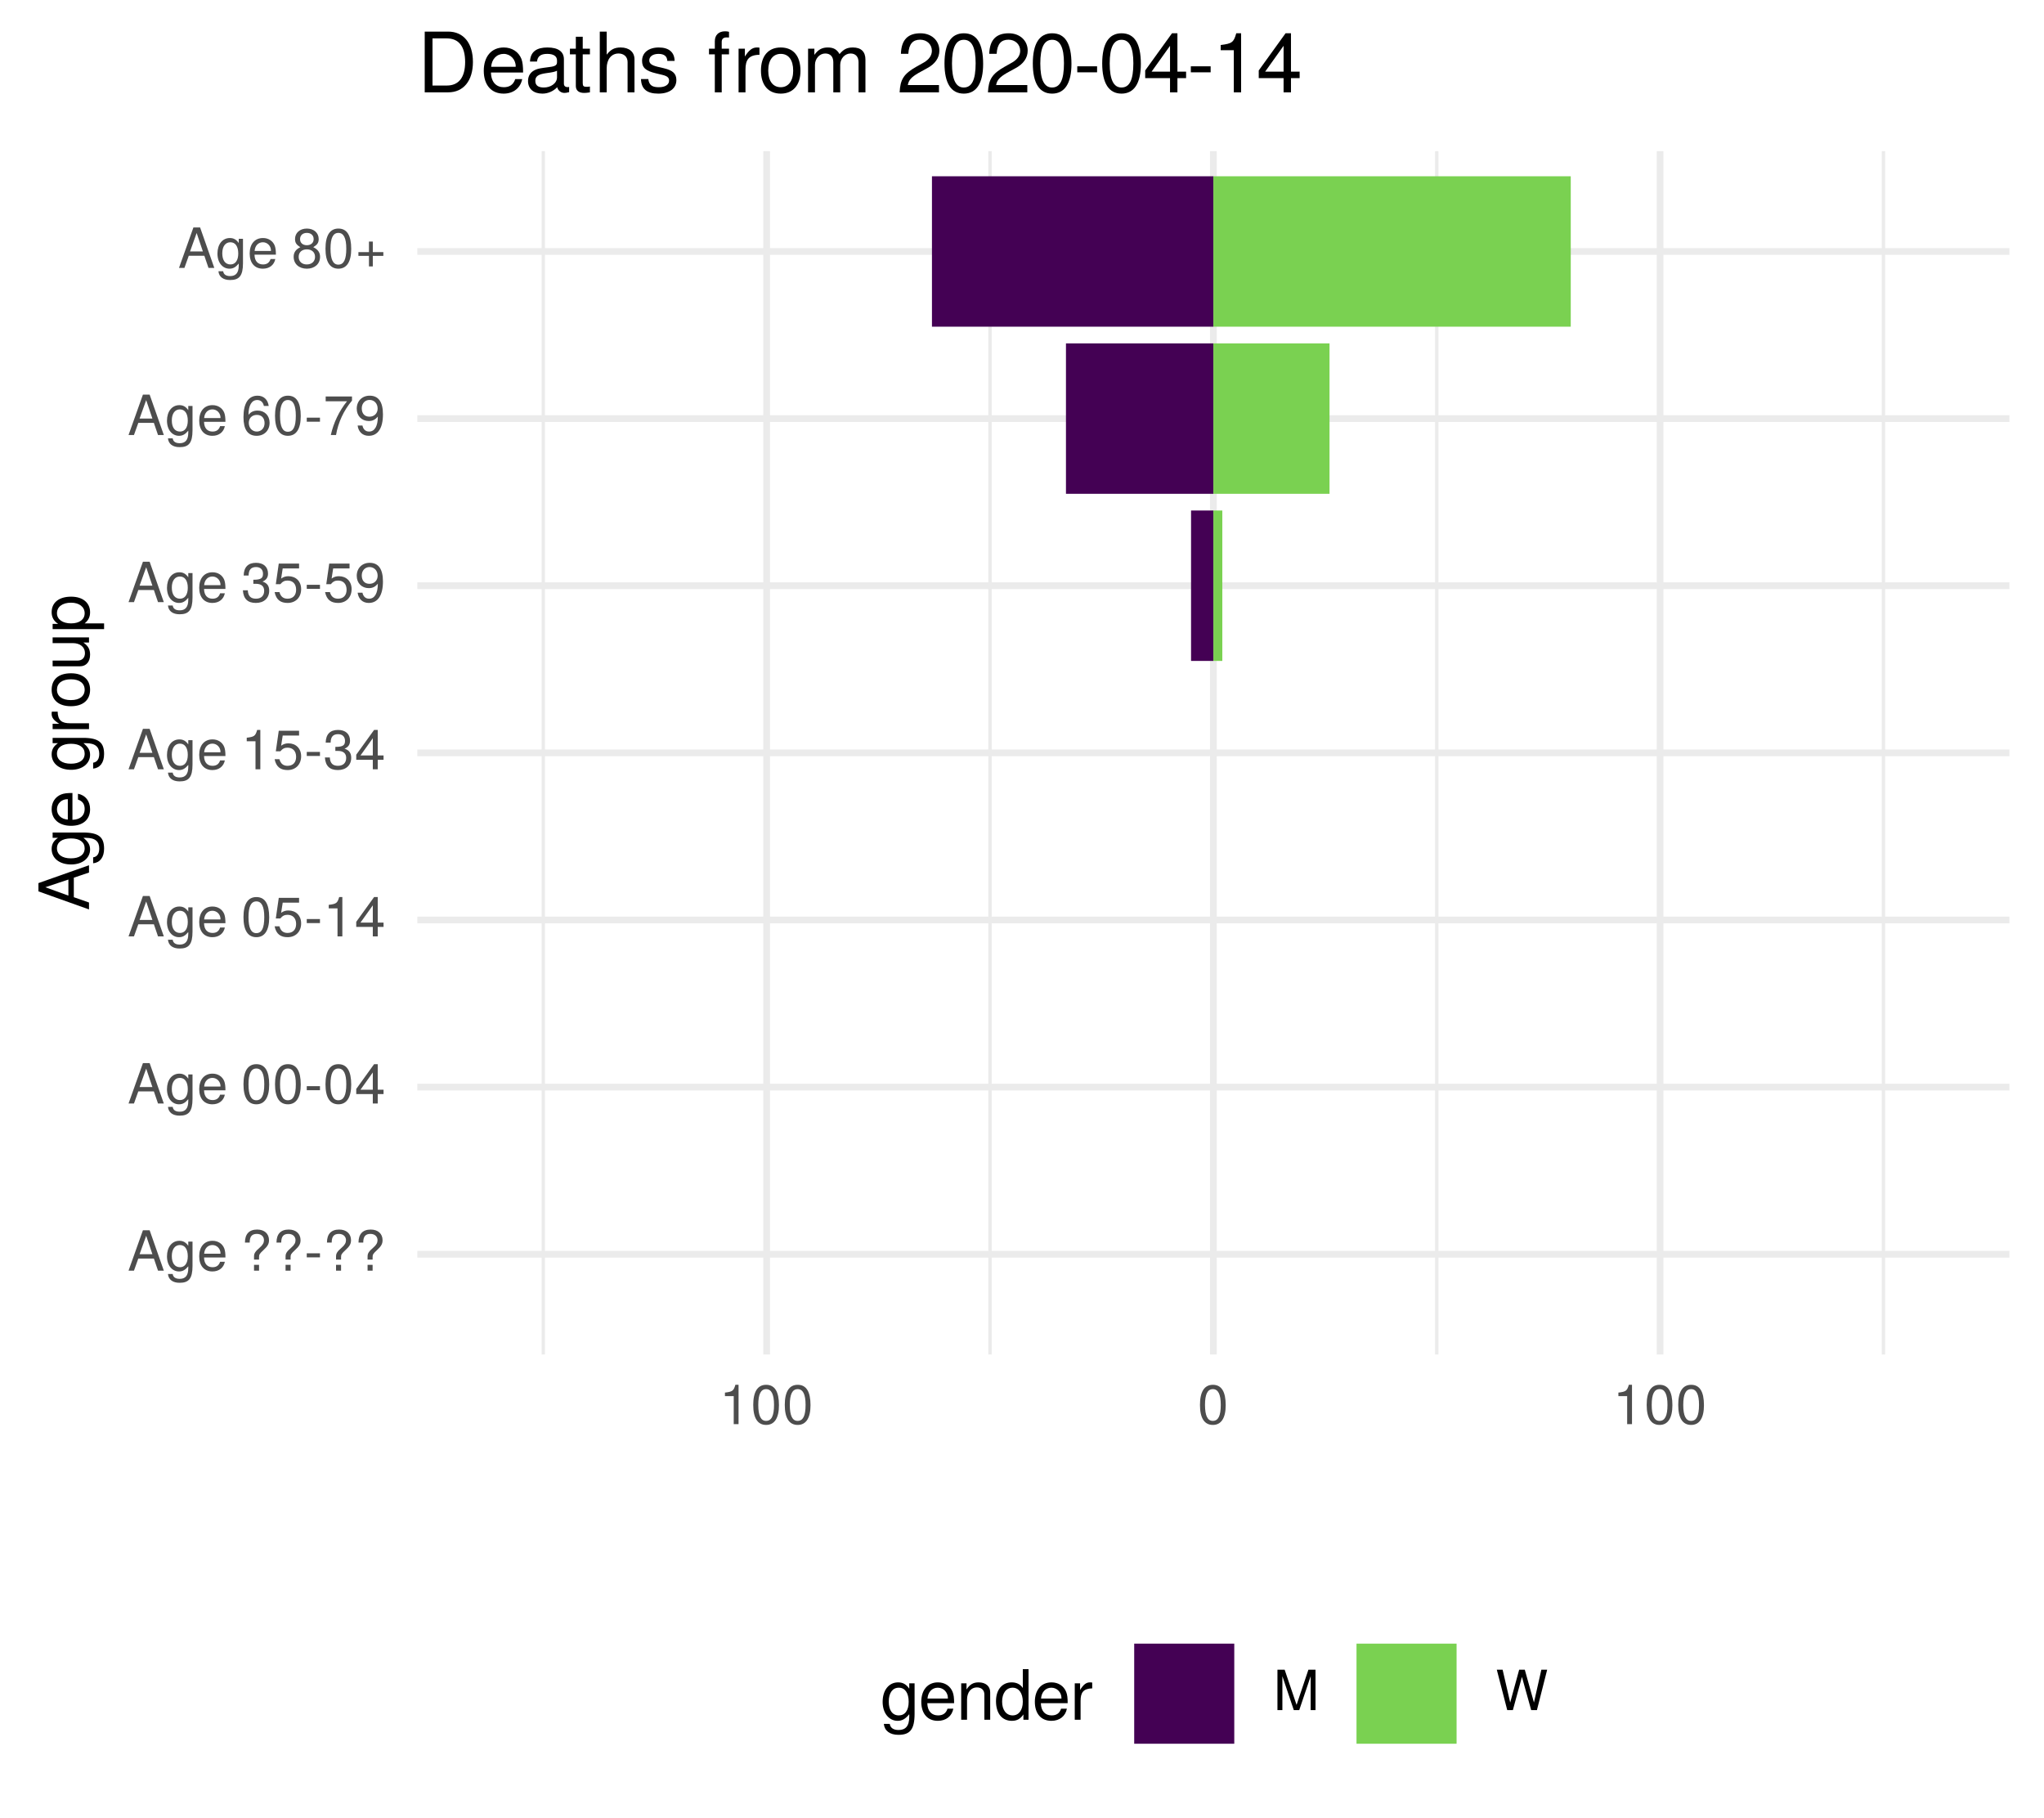
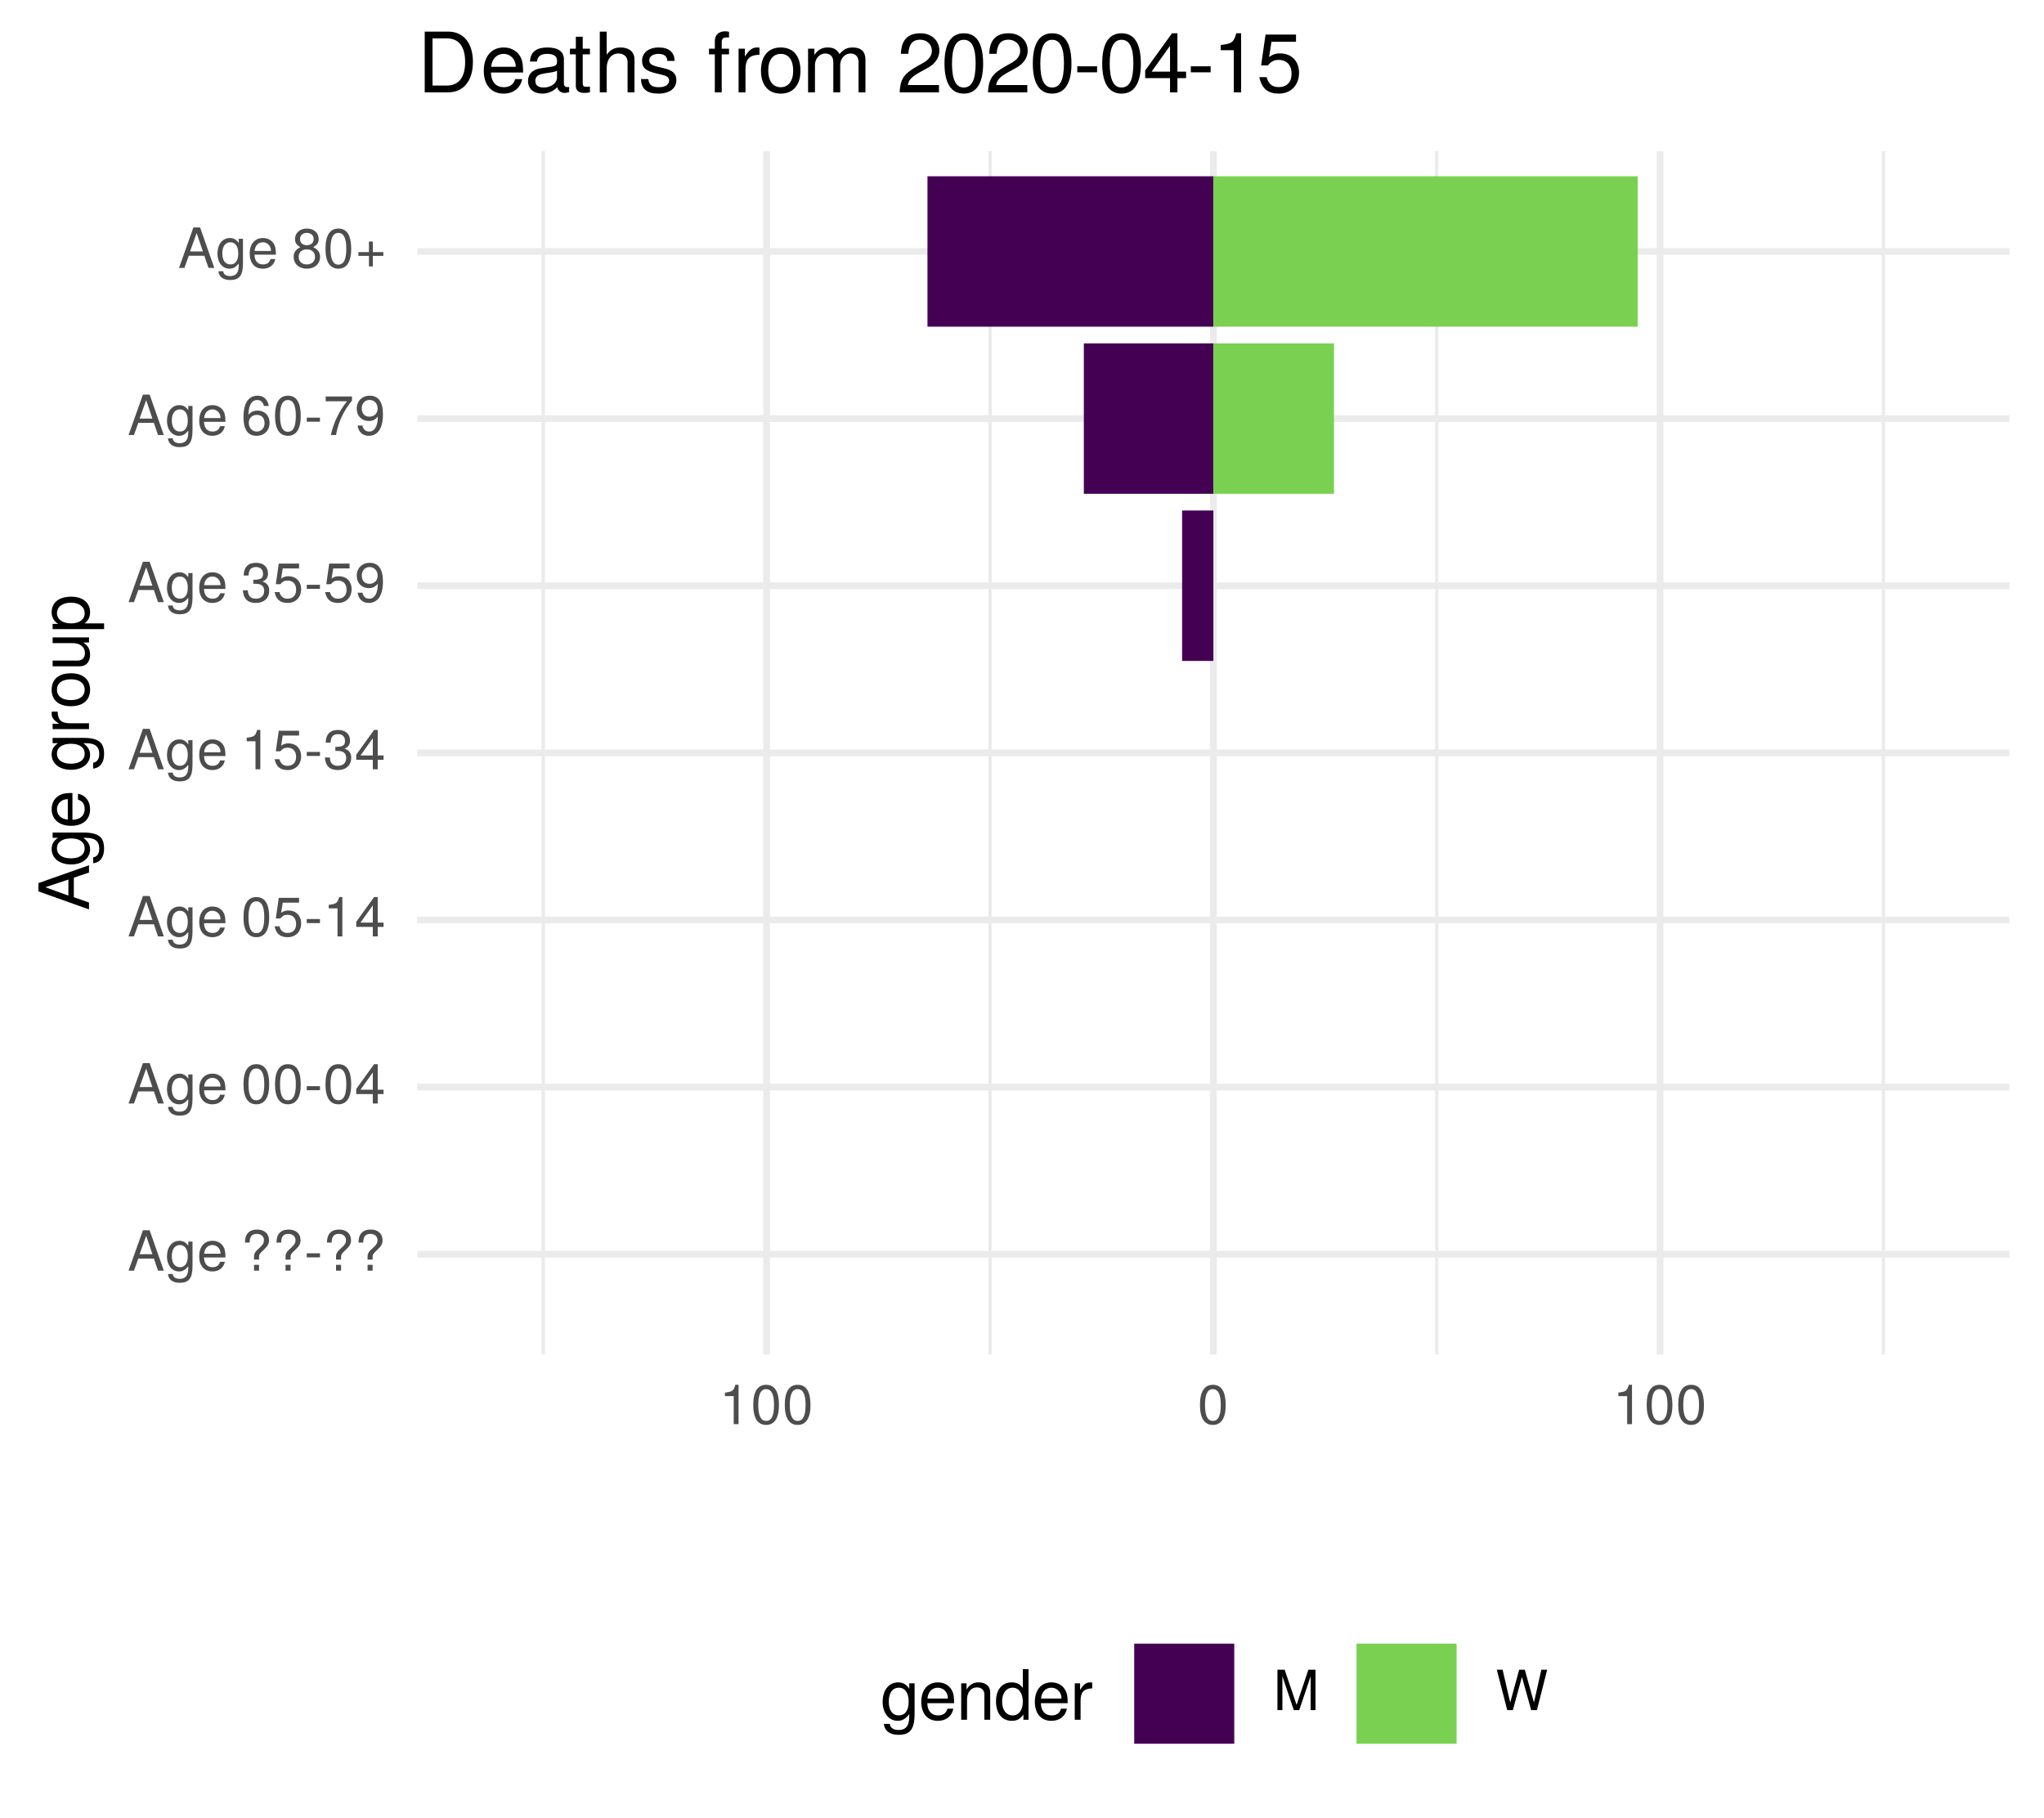
<svg xmlns="http://www.w3.org/2000/svg" xmlns:xlink="http://www.w3.org/1999/xlink" width="324pt" height="288pt" viewBox="0 0 324 288" version="1.1">
  <defs>
    <g>
      <symbol overflow="visible" id="glyph0-0">
        <path style="stroke:none;" d="" />
      </symbol>
      <symbol overflow="visible" id="glyph0-1">
        <path style="stroke:none;" d="M 5.75 0 L 3.5 -6.406 L 2.438 -6.406 L 0.156 0 L 1.016 0 L 1.703 -1.922 L 4.172 -1.922 L 4.828 0 Z M 3.938 -2.609 L 1.906 -2.609 L 2.953 -5.531 Z M 3.938 -2.609 " />
      </symbol>
      <symbol overflow="visible" id="glyph0-2">
        <path style="stroke:none;" d="M 4.297 -0.75 L 4.297 -4.609 L 3.625 -4.609 L 3.625 -3.938 C 3.25 -4.484 2.812 -4.734 2.219 -4.734 C 1.047 -4.734 0.25 -3.75 0.25 -2.266 C 0.25 -0.812 1.078 0.125 2.156 0.125 C 2.734 0.125 3.141 -0.109 3.625 -0.688 L 3.625 -0.391 C 3.625 0.828 3.125 1.297 2.266 1.297 C 1.688 1.297 1.234 1.094 1.156 0.531 L 0.406 0.531 C 0.484 1.406 1.156 1.922 2.25 1.922 C 3.688 1.922 4.297 1.281 4.297 -0.75 Z M 3.547 -2.281 C 3.547 -1.172 3.078 -0.547 2.312 -0.547 C 1.5 -0.547 1.016 -1.188 1.016 -2.312 C 1.016 -3.406 1.516 -4.062 2.297 -4.062 C 3.094 -4.062 3.547 -3.391 3.547 -2.281 Z M 3.547 -2.281 " />
      </symbol>
      <symbol overflow="visible" id="glyph0-3">
        <path style="stroke:none;" d="M 4.516 -2.094 C 4.516 -2.766 4.453 -3.188 4.328 -3.531 C 4.031 -4.281 3.328 -4.734 2.469 -4.734 C 1.172 -4.734 0.359 -3.797 0.359 -2.281 C 0.359 -0.766 1.156 0.125 2.453 0.125 C 3.5 0.125 4.234 -0.469 4.422 -1.406 L 3.672 -1.406 C 3.469 -0.797 3.062 -0.547 2.469 -0.547 C 1.703 -0.547 1.141 -1.031 1.125 -2.094 Z M 3.734 -2.75 C 3.734 -2.75 3.734 -2.703 3.719 -2.688 L 1.141 -2.688 C 1.203 -3.516 1.719 -4.062 2.453 -4.062 C 3.172 -4.062 3.734 -3.469 3.734 -2.75 Z M 3.734 -2.75 " />
      </symbol>
      <symbol overflow="visible" id="glyph0-4">
        <path style="stroke:none;" d="" />
      </symbol>
      <symbol overflow="visible" id="glyph0-5">
        <path style="stroke:none;" d="M 4.422 -4.828 C 4.422 -5.859 3.688 -6.516 2.547 -6.516 C 1.281 -6.516 0.609 -5.812 0.609 -4.453 L 1.359 -4.453 C 1.359 -5.422 1.719 -5.828 2.5 -5.828 C 3.172 -5.828 3.625 -5.422 3.625 -4.828 C 3.625 -4.422 3.438 -4.078 2.969 -3.672 C 2.453 -3.203 2.453 -3.203 2.297 -3 C 2.109 -2.75 2.047 -2.547 2.047 -2.234 L 2.047 -1.75 L 2.844 -1.75 L 2.844 -2.156 C 2.844 -2.547 2.938 -2.703 3.531 -3.25 C 4.203 -3.859 4.422 -4.25 4.422 -4.828 Z M 2.844 0 L 2.844 -0.922 L 2.047 -0.922 L 2.047 0 Z M 2.844 0 " />
      </symbol>
      <symbol overflow="visible" id="glyph0-6">
        <path style="stroke:none;" d="M 2.5 -2.109 L 2.5 -2.75 L 0.406 -2.75 L 0.406 -2.109 Z M 2.5 -2.109 " />
      </symbol>
      <symbol overflow="visible" id="glyph0-7">
        <path style="stroke:none;" d="M 4.453 -3 C 4.453 -5.156 3.781 -6.234 2.422 -6.234 C 1.078 -6.234 0.375 -5.141 0.375 -3.047 C 0.375 -0.953 1.078 0.125 2.422 0.125 C 3.734 0.125 4.453 -0.953 4.453 -3 Z M 3.672 -3.062 C 3.672 -1.297 3.266 -0.516 2.406 -0.516 C 1.578 -0.516 1.172 -1.344 1.172 -3.047 C 1.172 -4.75 1.578 -5.547 2.422 -5.547 C 3.25 -5.547 3.672 -4.734 3.672 -3.062 Z M 3.672 -3.062 " />
      </symbol>
      <symbol overflow="visible" id="glyph0-8">
        <path style="stroke:none;" d="M 4.578 -1.5 L 4.578 -2.188 L 3.656 -2.188 L 3.656 -6.234 L 3.078 -6.234 L 0.25 -2.312 L 0.25 -1.5 L 2.875 -1.5 L 2.875 0 L 3.656 0 L 3.656 -1.5 Z M 2.875 -2.188 L 0.922 -2.188 L 2.875 -4.922 Z M 2.875 -2.188 " />
      </symbol>
      <symbol overflow="visible" id="glyph0-9">
        <path style="stroke:none;" d="M 4.516 -2.062 C 4.516 -3.297 3.688 -4.109 2.5 -4.109 C 2.062 -4.109 1.703 -4 1.344 -3.734 L 1.594 -5.344 L 4.188 -5.344 L 4.188 -6.109 L 0.969 -6.109 L 0.5 -2.844 L 1.219 -2.844 C 1.578 -3.266 1.875 -3.422 2.359 -3.422 C 3.188 -3.422 3.719 -2.891 3.719 -1.969 C 3.719 -1.062 3.203 -0.547 2.359 -0.547 C 1.688 -0.547 1.266 -0.891 1.078 -1.594 L 0.312 -1.594 C 0.562 -0.359 1.266 0.125 2.375 0.125 C 3.641 0.125 4.516 -0.75 4.516 -2.062 Z M 4.516 -2.062 " />
      </symbol>
      <symbol overflow="visible" id="glyph0-10">
        <path style="stroke:none;" d="M 3.047 0 L 3.047 -6.234 L 2.547 -6.234 C 2.266 -5.281 2.094 -5.141 0.891 -5 L 0.891 -4.438 L 2.281 -4.438 L 2.281 0 Z M 3.047 0 " />
      </symbol>
      <symbol overflow="visible" id="glyph0-11">
        <path style="stroke:none;" d="M 4.453 -1.812 C 4.453 -2.562 4.141 -3.016 3.391 -3.266 C 3.969 -3.5 4.266 -3.891 4.266 -4.516 C 4.266 -5.594 3.547 -6.234 2.359 -6.234 C 1.109 -6.234 0.438 -5.547 0.406 -4.219 L 1.188 -4.219 C 1.203 -5.141 1.578 -5.562 2.375 -5.562 C 3.062 -5.562 3.469 -5.156 3.469 -4.5 C 3.469 -3.828 3.188 -3.547 1.938 -3.547 L 1.938 -2.906 L 2.359 -2.906 C 3.219 -2.906 3.656 -2.5 3.656 -1.797 C 3.656 -1.016 3.172 -0.547 2.359 -0.547 C 1.516 -0.547 1.109 -0.969 1.062 -1.875 L 0.281 -1.875 C 0.375 -0.5 1.062 0.125 2.344 0.125 C 3.625 0.125 4.453 -0.641 4.453 -1.812 Z M 4.453 -1.812 " />
      </symbol>
      <symbol overflow="visible" id="glyph0-12">
        <path style="stroke:none;" d="M 4.484 -3.266 C 4.484 -5.219 3.797 -6.234 2.375 -6.234 C 1.188 -6.234 0.328 -5.391 0.328 -4.172 C 0.328 -3.016 1.125 -2.219 2.25 -2.219 C 2.844 -2.219 3.266 -2.438 3.672 -2.922 C 3.672 -1.406 3.172 -0.547 2.281 -0.547 C 1.734 -0.547 1.359 -0.891 1.234 -1.5 L 0.469 -1.5 C 0.609 -0.469 1.281 0.125 2.234 0.125 C 3.688 0.125 4.484 -1.109 4.484 -3.266 Z M 3.641 -4.188 C 3.641 -3.422 3.094 -2.906 2.344 -2.906 C 1.594 -2.906 1.125 -3.391 1.125 -4.234 C 1.125 -5.016 1.656 -5.562 2.359 -5.562 C 3.094 -5.562 3.641 -5 3.641 -4.188 Z M 3.641 -4.188 " />
      </symbol>
      <symbol overflow="visible" id="glyph0-13">
        <path style="stroke:none;" d="M 4.516 -1.938 C 4.516 -3.094 3.719 -3.875 2.609 -3.875 C 1.984 -3.875 1.5 -3.641 1.172 -3.188 C 1.172 -4.703 1.672 -5.547 2.562 -5.547 C 3.109 -5.547 3.484 -5.203 3.609 -4.609 L 4.375 -4.609 C 4.234 -5.625 3.562 -6.234 2.609 -6.234 C 1.156 -6.234 0.375 -5.016 0.375 -2.844 C 0.375 -0.891 1.047 0.125 2.469 0.125 C 3.656 0.125 4.516 -0.719 4.516 -1.938 Z M 3.719 -1.875 C 3.719 -1.094 3.188 -0.547 2.484 -0.547 C 1.766 -0.547 1.219 -1.125 1.219 -1.922 C 1.219 -2.688 1.734 -3.188 2.5 -3.188 C 3.25 -3.188 3.719 -2.703 3.719 -1.875 Z M 3.719 -1.875 " />
      </symbol>
      <symbol overflow="visible" id="glyph0-14">
        <path style="stroke:none;" d="M 4.578 -5.453 L 4.578 -6.109 L 0.406 -6.109 L 0.406 -5.344 L 3.781 -5.344 C 2.531 -3.781 1.656 -1.953 1.219 0 L 2.047 0 C 2.391 -2.016 3.266 -3.891 4.578 -5.453 Z M 4.578 -5.453 " />
      </symbol>
      <symbol overflow="visible" id="glyph0-15">
        <path style="stroke:none;" d="M 4.516 -1.766 C 4.516 -2.453 4.156 -2.938 3.438 -3.281 C 4.078 -3.672 4.297 -3.984 4.297 -4.578 C 4.297 -5.547 3.531 -6.234 2.422 -6.234 C 1.312 -6.234 0.547 -5.547 0.547 -4.578 C 0.547 -4 0.75 -3.672 1.391 -3.281 C 0.672 -2.938 0.328 -2.453 0.328 -1.766 C 0.328 -0.625 1.188 0.125 2.422 0.125 C 3.656 0.125 4.516 -0.625 4.516 -1.766 Z M 3.5 -4.562 C 3.5 -3.969 3.062 -3.594 2.422 -3.594 C 1.766 -3.594 1.344 -3.969 1.344 -4.562 C 1.344 -5.156 1.766 -5.547 2.422 -5.547 C 3.078 -5.547 3.5 -5.156 3.5 -4.562 Z M 3.719 -1.75 C 3.719 -1.016 3.188 -0.547 2.406 -0.547 C 1.641 -0.547 1.125 -1.016 1.125 -1.75 C 1.125 -2.484 1.641 -2.938 2.422 -2.938 C 3.188 -2.938 3.719 -2.484 3.719 -1.75 Z M 3.719 -1.75 " />
      </symbol>
      <symbol overflow="visible" id="glyph0-16">
        <path style="stroke:none;" d="M 4.547 -1.906 L 4.547 -2.5 L 2.875 -2.5 L 2.875 -4.172 L 2.266 -4.172 L 2.266 -2.5 L 0.594 -2.5 L 0.594 -1.906 L 2.266 -1.906 L 2.266 -0.234 L 2.875 -0.234 L 2.875 -1.906 Z M 4.547 -1.906 " />
      </symbol>
      <symbol overflow="visible" id="glyph0-17">
        <path style="stroke:none;" d="M 6.688 0 L 6.688 -6.406 L 5.562 -6.406 L 3.688 -0.828 L 1.797 -6.406 L 0.656 -6.406 L 0.656 0 L 1.438 0 L 1.438 -5.375 L 3.25 0 L 4.109 0 L 5.922 -5.375 L 5.922 0 Z M 6.688 0 " />
      </symbol>
      <symbol overflow="visible" id="glyph0-18">
        <path style="stroke:none;" d="M 8.172 -6.406 L 7.25 -6.406 L 6.078 -1.203 L 4.625 -6.406 L 3.734 -6.406 L 2.312 -1.203 L 1.109 -6.406 L 0.188 -6.406 L 1.844 0 L 2.734 0 L 4.172 -5.266 L 5.641 0 L 6.547 0 Z M 8.172 -6.406 " />
      </symbol>
      <symbol overflow="visible" id="glyph1-0">
        <path style="stroke:none;" d="" />
      </symbol>
      <symbol overflow="visible" id="glyph1-1">
        <path style="stroke:none;" d="M 0 -7.188 L -8.016 -4.359 L -8.016 -3.047 L 0 -0.188 L 0 -1.281 L -2.406 -2.125 L -2.406 -5.219 L 0 -6.031 Z M -3.266 -4.922 L -3.266 -2.375 L -6.922 -3.703 Z M -3.266 -4.922 " />
      </symbol>
      <symbol overflow="visible" id="glyph1-2">
        <path style="stroke:none;" d="M -0.953 -5.375 L -5.766 -5.375 L -5.766 -4.531 L -4.922 -4.531 C -5.609 -4.062 -5.922 -3.516 -5.922 -2.766 C -5.922 -1.312 -4.703 -0.312 -2.828 -0.312 C -1.016 -0.312 0.172 -1.344 0.172 -2.688 C 0.172 -3.422 -0.141 -3.922 -0.875 -4.531 L -0.484 -4.531 C 1.047 -4.531 1.625 -3.906 1.625 -2.844 C 1.625 -2.109 1.359 -1.547 0.656 -1.438 L 0.656 -0.5 C 1.75 -0.609 2.391 -1.453 2.391 -2.812 C 2.391 -4.609 1.594 -5.375 -0.953 -5.375 Z M -2.844 -4.438 C -1.469 -4.438 -0.688 -3.844 -0.688 -2.875 C -0.688 -1.875 -1.484 -1.281 -2.875 -1.281 C -4.266 -1.281 -5.078 -1.891 -5.078 -2.875 C -5.078 -3.859 -4.25 -4.438 -2.844 -4.438 Z M -2.844 -4.438 " />
      </symbol>
      <symbol overflow="visible" id="glyph1-3">
        <path style="stroke:none;" d="M -2.625 -5.641 C -3.453 -5.641 -3.984 -5.578 -4.406 -5.406 C -5.359 -5.031 -5.922 -4.156 -5.922 -3.078 C -5.922 -1.469 -4.734 -0.438 -2.844 -0.438 C -0.953 -0.438 0.172 -1.438 0.172 -3.062 C 0.172 -4.375 -0.578 -5.297 -1.75 -5.516 L -1.75 -4.594 C -0.984 -4.344 -0.688 -3.828 -0.688 -3.094 C -0.688 -2.141 -1.297 -1.422 -2.625 -1.391 Z M -3.438 -4.656 C -3.438 -4.656 -3.391 -4.656 -3.359 -4.656 L -3.359 -1.422 C -4.391 -1.5 -5.078 -2.141 -5.078 -3.062 C -5.078 -3.969 -4.328 -4.656 -3.438 -4.656 Z M -3.438 -4.656 " />
      </symbol>
      <symbol overflow="visible" id="glyph1-4">
        <path style="stroke:none;" d="" />
      </symbol>
      <symbol overflow="visible" id="glyph1-5">
        <path style="stroke:none;" d="M -4.969 -3.531 L -5.891 -3.531 C -5.922 -3.375 -5.922 -3.297 -5.922 -3.172 C -5.922 -2.578 -5.578 -2.141 -4.719 -1.609 L -5.766 -1.609 L -5.766 -0.766 L 0 -0.766 L 0 -1.688 L -2.984 -1.688 C -4.297 -1.688 -4.938 -2.109 -4.969 -3.531 Z M -4.969 -3.531 " />
      </symbol>
      <symbol overflow="visible" id="glyph1-6">
        <path style="stroke:none;" d="M -2.844 -5.609 C -4.828 -5.609 -5.922 -4.656 -5.922 -2.984 C -5.922 -1.375 -4.812 -0.391 -2.875 -0.391 C -0.953 -0.391 0.172 -1.359 0.172 -3 C 0.172 -4.625 -0.953 -5.609 -2.844 -5.609 Z M -2.844 -4.656 C -1.5 -4.656 -0.688 -4.016 -0.688 -3 C -0.688 -1.984 -1.484 -1.359 -2.875 -1.359 C -4.266 -1.359 -5.078 -1.984 -5.078 -3 C -5.078 -4.031 -4.281 -4.656 -2.844 -4.656 Z M -2.844 -4.656 " />
      </symbol>
      <symbol overflow="visible" id="glyph1-7">
        <path style="stroke:none;" d="M 0 -5.297 L -5.766 -5.297 L -5.766 -4.391 L -2.578 -4.391 C -1.406 -4.391 -0.641 -3.766 -0.641 -2.812 C -0.641 -2.094 -1.078 -1.625 -1.766 -1.625 L -5.766 -1.625 L -5.766 -0.719 L -1.406 -0.719 C -0.453 -0.719 0.172 -1.438 0.172 -2.547 C 0.172 -3.406 -0.125 -3.938 -0.891 -4.484 L 0 -4.484 Z M 0 -5.297 " />
      </symbol>
      <symbol overflow="visible" id="glyph1-8">
        <path style="stroke:none;" d="M -2.828 -5.75 C -4.766 -5.75 -5.922 -4.812 -5.922 -3.281 C -5.922 -2.5 -5.578 -1.875 -4.891 -1.438 L -5.766 -1.438 L -5.766 -0.609 L 2.391 -0.609 L 2.391 -1.516 L -0.688 -1.516 C -0.094 -2 0.172 -2.547 0.172 -3.281 C 0.172 -4.781 -0.984 -5.75 -2.828 -5.75 Z M -2.844 -4.797 C -1.547 -4.797 -0.688 -4.125 -0.688 -3.125 C -0.688 -2.156 -1.484 -1.516 -2.844 -1.516 C -4.188 -1.516 -5.078 -2.156 -5.078 -3.125 C -5.078 -4.141 -4.219 -4.797 -2.844 -4.797 Z M -2.844 -4.797 " />
      </symbol>
      <symbol overflow="visible" id="glyph2-0">
        <path style="stroke:none;" d="" />
      </symbol>
      <symbol overflow="visible" id="glyph2-1">
        <path style="stroke:none;" d="M 5.375 -0.953 L 5.375 -5.766 L 4.531 -5.766 L 4.531 -4.922 C 4.062 -5.609 3.516 -5.922 2.766 -5.922 C 1.312 -5.922 0.312 -4.703 0.312 -2.828 C 0.312 -1.016 1.344 0.172 2.688 0.172 C 3.422 0.172 3.922 -0.141 4.531 -0.875 L 4.531 -0.484 C 4.531 1.047 3.906 1.625 2.844 1.625 C 2.109 1.625 1.547 1.359 1.438 0.656 L 0.5 0.656 C 0.609 1.75 1.453 2.391 2.812 2.391 C 4.609 2.391 5.375 1.594 5.375 -0.953 Z M 4.438 -2.844 C 4.438 -1.469 3.844 -0.688 2.875 -0.688 C 1.875 -0.688 1.281 -1.484 1.281 -2.875 C 1.281 -4.266 1.891 -5.078 2.875 -5.078 C 3.859 -5.078 4.438 -4.25 4.438 -2.844 Z M 4.438 -2.844 " />
      </symbol>
      <symbol overflow="visible" id="glyph2-2">
        <path style="stroke:none;" d="M 5.641 -2.625 C 5.641 -3.453 5.578 -3.984 5.406 -4.406 C 5.031 -5.359 4.156 -5.922 3.078 -5.922 C 1.469 -5.922 0.438 -4.734 0.438 -2.844 C 0.438 -0.953 1.438 0.172 3.062 0.172 C 4.375 0.172 5.297 -0.578 5.516 -1.75 L 4.594 -1.75 C 4.344 -0.984 3.828 -0.688 3.094 -0.688 C 2.141 -0.688 1.422 -1.297 1.391 -2.625 Z M 4.656 -3.438 C 4.656 -3.438 4.656 -3.391 4.656 -3.359 L 1.422 -3.359 C 1.5 -4.391 2.141 -5.078 3.062 -5.078 C 3.969 -5.078 4.656 -4.328 4.656 -3.438 Z M 4.656 -3.438 " />
      </symbol>
      <symbol overflow="visible" id="glyph2-3">
        <path style="stroke:none;" d="M 5.359 0 L 5.359 -4.359 C 5.359 -5.312 4.641 -5.922 3.531 -5.922 C 2.672 -5.922 2.125 -5.594 1.609 -4.797 L 1.609 -5.766 L 0.766 -5.766 L 0.766 0 L 1.688 0 L 1.688 -3.172 C 1.688 -4.359 2.328 -5.125 3.25 -5.125 C 3.984 -5.125 4.438 -4.688 4.438 -4 L 4.438 0 Z M 5.359 0 " />
      </symbol>
      <symbol overflow="visible" id="glyph2-4">
        <path style="stroke:none;" d="M 5.438 0 L 5.438 -8.016 L 4.531 -8.016 L 4.531 -5.031 C 4.141 -5.625 3.531 -5.922 2.766 -5.922 C 1.266 -5.922 0.281 -4.781 0.281 -2.938 C 0.281 -0.984 1.25 0.172 2.797 0.172 C 3.594 0.172 4.141 -0.125 4.625 -0.844 L 4.625 0 Z M 4.531 -2.859 C 4.531 -1.531 3.891 -0.688 2.922 -0.688 C 1.906 -0.688 1.25 -1.547 1.25 -2.875 C 1.25 -4.219 1.906 -5.078 2.922 -5.078 C 3.906 -5.078 4.531 -4.188 4.531 -2.859 Z M 4.531 -2.859 " />
      </symbol>
      <symbol overflow="visible" id="glyph2-5">
        <path style="stroke:none;" d="M 3.531 -4.969 L 3.531 -5.891 C 3.375 -5.922 3.297 -5.922 3.172 -5.922 C 2.578 -5.922 2.141 -5.578 1.609 -4.719 L 1.609 -5.766 L 0.766 -5.766 L 0.766 0 L 1.688 0 L 1.688 -2.984 C 1.688 -4.297 2.109 -4.938 3.531 -4.969 Z M 3.531 -4.969 " />
      </symbol>
      <symbol overflow="visible" id="glyph3-0">
        <path style="stroke:none;" d="" />
      </symbol>
      <symbol overflow="visible" id="glyph3-1">
        <path style="stroke:none;" d="M 8.812 -4.812 C 8.812 -7.797 7.328 -9.625 4.891 -9.625 L 1.172 -9.625 L 1.172 0 L 4.891 0 C 7.312 0 8.812 -1.828 8.812 -4.812 Z M 7.578 -4.812 C 7.578 -2.375 6.578 -1.078 4.672 -1.078 L 2.406 -1.078 L 2.406 -8.547 L 4.672 -8.547 C 6.578 -8.547 7.578 -7.266 7.578 -4.812 Z M 7.578 -4.812 " />
      </symbol>
      <symbol overflow="visible" id="glyph3-2">
        <path style="stroke:none;" d="M 6.766 -3.141 C 6.766 -4.141 6.688 -4.781 6.5 -5.297 C 6.047 -6.438 4.984 -7.109 3.703 -7.109 C 1.766 -7.109 0.531 -5.688 0.531 -3.422 C 0.531 -1.156 1.734 0.203 3.672 0.203 C 5.25 0.203 6.344 -0.703 6.625 -2.094 L 5.516 -2.094 C 5.219 -1.188 4.594 -0.812 3.703 -0.812 C 2.562 -0.812 1.703 -1.562 1.672 -3.141 Z M 5.594 -4.125 C 5.594 -4.125 5.594 -4.062 5.578 -4.047 L 1.703 -4.047 C 1.797 -5.266 2.578 -6.094 3.688 -6.094 C 4.766 -6.094 5.594 -5.203 5.594 -4.125 Z M 5.594 -4.125 " />
      </symbol>
      <symbol overflow="visible" id="glyph3-3">
        <path style="stroke:none;" d="M 7.062 -0.031 L 7.062 -0.859 C 6.938 -0.828 6.891 -0.828 6.828 -0.828 C 6.438 -0.828 6.234 -1.031 6.234 -1.375 L 6.234 -5.234 C 6.234 -6.453 5.328 -7.109 3.625 -7.109 C 1.953 -7.109 0.922 -6.469 0.859 -4.875 L 1.969 -4.875 C 2.062 -5.719 2.562 -6.094 3.594 -6.094 C 4.578 -6.094 5.141 -5.734 5.141 -5.062 L 5.141 -4.781 C 5.141 -4.312 4.859 -4.125 3.984 -4.016 C 2.422 -3.812 2.188 -3.766 1.766 -3.594 C 0.969 -3.266 0.547 -2.641 0.547 -1.797 C 0.547 -0.547 1.422 0.203 2.828 0.203 C 3.703 0.203 4.562 -0.172 5.172 -0.812 C 5.297 -0.297 5.766 0.094 6.312 0.094 C 6.531 0.094 6.703 0.062 7.062 -0.031 Z M 5.141 -2.391 C 5.141 -1.406 4.125 -0.766 3.062 -0.766 C 2.203 -0.766 1.703 -1.062 1.703 -1.828 C 1.703 -2.547 2.188 -2.859 3.359 -3.031 C 4.531 -3.188 4.766 -3.25 5.141 -3.422 Z M 5.141 -2.391 " />
      </symbol>
      <symbol overflow="visible" id="glyph3-4">
        <path style="stroke:none;" d="M 3.359 0 L 3.359 -0.922 C 3.203 -0.891 3.031 -0.875 2.828 -0.875 C 2.344 -0.875 2.219 -1 2.219 -1.484 L 2.219 -6.016 L 3.359 -6.016 L 3.359 -6.922 L 2.219 -6.922 L 2.219 -8.812 L 1.125 -8.812 L 1.125 -6.922 L 0.188 -6.922 L 0.188 -6.016 L 1.125 -6.016 L 1.125 -1 C 1.125 -0.297 1.594 0.094 2.453 0.094 C 2.719 0.094 2.984 0.062 3.359 0 Z M 3.359 0 " />
      </symbol>
      <symbol overflow="visible" id="glyph3-5">
        <path style="stroke:none;" d="M 6.422 0 L 6.422 -5.234 C 6.422 -6.391 5.578 -7.109 4.234 -7.109 C 3.266 -7.109 2.672 -6.812 2.016 -5.969 L 2.016 -9.625 L 0.922 -9.625 L 0.922 0 L 2.016 0 L 2.016 -3.812 C 2.016 -5.234 2.766 -6.156 3.891 -6.156 C 4.672 -6.156 5.328 -5.703 5.328 -4.797 L 5.328 0 Z M 6.422 0 " />
      </symbol>
      <symbol overflow="visible" id="glyph3-6">
        <path style="stroke:none;" d="M 6.062 -1.938 C 6.062 -2.969 5.484 -3.484 4.109 -3.812 L 3.047 -4.062 C 2.156 -4.281 1.766 -4.562 1.766 -5.062 C 1.766 -5.688 2.344 -6.094 3.234 -6.094 C 4.125 -6.094 4.594 -5.719 4.625 -4.984 L 5.781 -4.984 C 5.766 -6.344 4.875 -7.109 3.281 -7.109 C 1.656 -7.109 0.625 -6.281 0.625 -5 C 0.625 -3.922 1.172 -3.406 2.812 -3.016 L 3.844 -2.766 C 4.609 -2.578 4.906 -2.344 4.906 -1.844 C 4.906 -1.203 4.266 -0.812 3.297 -0.812 C 2.312 -0.812 1.75 -1.062 1.609 -2.109 L 0.453 -2.109 C 0.5 -0.516 1.406 0.203 3.203 0.203 C 4.953 0.203 6.062 -0.609 6.062 -1.938 Z M 6.062 -1.938 " />
      </symbol>
      <symbol overflow="visible" id="glyph3-7">
        <path style="stroke:none;" d="" />
      </symbol>
      <symbol overflow="visible" id="glyph3-8">
        <path style="stroke:none;" d="M 3.406 -6.016 L 3.406 -6.922 L 2.25 -6.922 L 2.25 -8 C 2.25 -8.469 2.516 -8.703 3.031 -8.703 C 3.109 -8.703 3.156 -8.703 3.406 -8.688 L 3.406 -9.594 C 3.156 -9.656 3.016 -9.672 2.781 -9.672 C 1.766 -9.672 1.156 -9.078 1.156 -8.094 L 1.156 -6.922 L 0.234 -6.922 L 0.234 -6.016 L 1.156 -6.016 L 1.156 0 L 2.25 0 L 2.25 -6.016 Z M 3.406 -6.016 " />
      </symbol>
      <symbol overflow="visible" id="glyph3-9">
        <path style="stroke:none;" d="M 4.234 -5.953 L 4.234 -7.078 C 4.047 -7.109 3.969 -7.109 3.812 -7.109 C 3.109 -7.109 2.562 -6.688 1.922 -5.672 L 1.922 -6.922 L 0.922 -6.922 L 0.922 0 L 2.016 0 L 2.016 -3.594 C 2.016 -5.156 2.531 -5.922 4.234 -5.953 Z M 4.234 -5.953 " />
      </symbol>
      <symbol overflow="visible" id="glyph3-10">
        <path style="stroke:none;" d="M 6.734 -3.406 C 6.734 -5.797 5.578 -7.109 3.594 -7.109 C 1.656 -7.109 0.469 -5.781 0.469 -3.453 C 0.469 -1.141 1.641 0.203 3.609 0.203 C 5.547 0.203 6.734 -1.141 6.734 -3.406 Z M 5.578 -3.422 C 5.578 -1.797 4.812 -0.812 3.609 -0.812 C 2.375 -0.812 1.625 -1.781 1.625 -3.453 C 1.625 -5.125 2.375 -6.094 3.609 -6.094 C 4.844 -6.094 5.578 -5.141 5.578 -3.422 Z M 5.578 -3.422 " />
      </symbol>
      <symbol overflow="visible" id="glyph3-11">
        <path style="stroke:none;" d="M 10.031 0 L 10.031 -5.188 C 10.031 -6.438 9.344 -7.109 8.047 -7.109 C 7.125 -7.109 6.578 -6.844 5.922 -6.062 C 5.516 -6.797 4.969 -7.109 4.062 -7.109 C 3.141 -7.109 2.531 -6.766 1.938 -5.938 L 1.938 -6.922 L 0.938 -6.922 L 0.938 0 L 2.031 0 L 2.031 -4.344 C 2.031 -5.344 2.766 -6.156 3.656 -6.156 C 4.469 -6.156 4.938 -5.656 4.938 -4.766 L 4.938 0 L 6.031 0 L 6.031 -4.344 C 6.031 -5.344 6.766 -6.156 7.672 -6.156 C 8.469 -6.156 8.938 -5.641 8.938 -4.766 L 8.938 0 Z M 10.031 0 " />
      </symbol>
      <symbol overflow="visible" id="glyph3-12">
        <path style="stroke:none;" d="M 6.75 -6.609 C 6.75 -8.203 5.516 -9.359 3.75 -9.359 C 1.828 -9.359 0.719 -8.391 0.656 -6.109 L 1.828 -6.109 C 1.922 -7.688 2.562 -8.344 3.703 -8.344 C 4.766 -8.344 5.562 -7.594 5.562 -6.594 C 5.562 -5.844 5.125 -5.219 4.297 -4.734 L 3.078 -4.047 C 1.125 -2.938 0.547 -2.062 0.453 0 L 6.688 0 L 6.688 -1.156 L 1.75 -1.156 C 1.875 -1.922 2.297 -2.406 3.453 -3.078 L 4.766 -3.797 C 6.078 -4.484 6.75 -5.469 6.75 -6.609 Z M 6.75 -6.609 " />
      </symbol>
      <symbol overflow="visible" id="glyph3-13">
        <path style="stroke:none;" d="M 6.688 -4.5 C 6.688 -7.75 5.672 -9.359 3.625 -9.359 C 1.609 -9.359 0.562 -7.719 0.562 -4.578 C 0.562 -1.422 1.625 0.203 3.625 0.203 C 5.609 0.203 6.688 -1.422 6.688 -4.5 Z M 5.5 -4.609 C 5.5 -1.953 4.891 -0.766 3.609 -0.766 C 2.375 -0.766 1.75 -2 1.75 -4.562 C 1.75 -7.125 2.375 -8.328 3.625 -8.328 C 4.891 -8.328 5.5 -7.109 5.5 -4.609 Z M 5.5 -4.609 " />
      </symbol>
      <symbol overflow="visible" id="glyph3-14">
        <path style="stroke:none;" d="M 3.75 -3.172 L 3.75 -4.125 L 0.609 -4.125 L 0.609 -3.172 Z M 3.75 -3.172 " />
      </symbol>
      <symbol overflow="visible" id="glyph3-15">
        <path style="stroke:none;" d="M 6.859 -2.25 L 6.859 -3.281 L 5.484 -3.281 L 5.484 -9.359 L 4.625 -9.359 L 0.375 -3.469 L 0.375 -2.25 L 4.312 -2.25 L 4.312 0 L 5.484 0 L 5.484 -2.25 Z M 4.312 -3.281 L 1.391 -3.281 L 4.312 -7.375 Z M 4.312 -3.281 " />
      </symbol>
      <symbol overflow="visible" id="glyph3-16">
        <path style="stroke:none;" d="M 4.578 0 L 4.578 -9.359 L 3.812 -9.359 C 3.406 -7.922 3.141 -7.719 1.344 -7.5 L 1.344 -6.672 L 3.422 -6.672 L 3.422 0 Z M 4.578 0 " />
      </symbol>
+       <symbol overflow="visible" id="glyph3-17">
+         <path style="stroke:none;" d="M 6.766 -3.109 C 6.766 -4.953 5.547 -6.172 3.75 -6.172 C 3.094 -6.172 2.562 -6 2.016 -5.594 L 2.391 -8.016 L 6.281 -8.016 L 6.281 -9.156 L 1.453 -9.156 L 0.75 -4.266 L 1.828 -4.266 C 2.359 -4.906 2.812 -5.141 3.531 -5.141 C 4.797 -5.141 5.578 -4.328 5.578 -2.938 C 5.578 -1.594 4.812 -0.828 3.531 -0.828 C 2.516 -0.828 1.906 -1.344 1.625 -2.406 L 0.469 -2.406 C 0.844 -0.547 1.906 0.203 3.562 0.203 C 5.453 0.203 6.766 -1.125 6.766 -3.109 Z M 6.766 -3.109 " />
+       </symbol>
    </g>
    <clipPath id="clip1">
      <path d="M 85 23.957 L 87 23.957 L 87 214.648 L 85 214.648 Z M 85 23.957 " />
    </clipPath>
    <clipPath id="clip2">
      <path d="M 156 23.957 L 158 23.957 L 158 214.648 L 156 214.648 Z M 156 23.957 " />
    </clipPath>
    <clipPath id="clip3">
      <path d="M 227 23.957 L 229 23.957 L 229 214.648 L 227 214.648 Z M 227 23.957 " />
    </clipPath>
    <clipPath id="clip4">
      <path d="M 298 23.957 L 299 23.957 L 299 214.648 L 298 214.648 Z M 298 23.957 " />
    </clipPath>
    <clipPath id="clip5">
      <path d="M 66.152 198 L 318.523 198 L 318.523 200 L 66.152 200 Z M 66.152 198 " />
    </clipPath>
    <clipPath id="clip6">
      <path d="M 66.152 171 L 318.523 171 L 318.523 173 L 66.152 173 Z M 66.152 171 " />
    </clipPath>
    <clipPath id="clip7">
      <path d="M 66.152 145 L 318.523 145 L 318.523 147 L 66.152 147 Z M 66.152 145 " />
    </clipPath>
    <clipPath id="clip8">
      <path d="M 66.152 118 L 318.523 118 L 318.523 120 L 66.152 120 Z M 66.152 118 " />
    </clipPath>
    <clipPath id="clip9">
      <path d="M 66.152 92 L 318.523 92 L 318.523 94 L 66.152 94 Z M 66.152 92 " />
    </clipPath>
    <clipPath id="clip10">
      <path d="M 66.152 65 L 318.523 65 L 318.523 67 L 66.152 67 Z M 66.152 65 " />
    </clipPath>
    <clipPath id="clip11">
      <path d="M 66.152 39 L 318.523 39 L 318.523 41 L 66.152 41 Z M 66.152 39 " />
    </clipPath>
    <clipPath id="clip12">
      <path d="M 120 23.957 L 123 23.957 L 123 214.648 L 120 214.648 Z M 120 23.957 " />
    </clipPath>
    <clipPath id="clip13">
      <path d="M 191 23.957 L 193 23.957 L 193 214.648 L 191 214.648 Z M 191 23.957 " />
    </clipPath>
    <clipPath id="clip14">
      <path d="M 262 23.957 L 264 23.957 L 264 214.648 L 262 214.648 Z M 262 23.957 " />
    </clipPath>
  </defs>
-   <g id="surface2186">
+   <g id="surface2196">
    <rect x="0" y="0" width="324" height="288" style="fill:rgb(100%,100%,100%);fill-opacity:1;stroke:none;" />
    <g clip-path="url(#clip1)" clip-rule="nonzero">
      <path style="fill:none;stroke-width:0.533;stroke-linecap:butt;stroke-linejoin:round;stroke:rgb(92.157%,92.157%,92.157%);stroke-opacity:1;stroke-miterlimit:10;" d="M 86.121 214.652 L 86.121 23.957 " />
    </g>
    <g clip-path="url(#clip2)" clip-rule="nonzero">
      <path style="fill:none;stroke-width:0.533;stroke-linecap:butt;stroke-linejoin:round;stroke:rgb(92.157%,92.157%,92.157%);stroke-opacity:1;stroke-miterlimit:10;" d="M 156.93 214.652 L 156.93 23.957 " />
    </g>
    <g clip-path="url(#clip3)" clip-rule="nonzero">
      <path style="fill:none;stroke-width:0.533;stroke-linecap:butt;stroke-linejoin:round;stroke:rgb(92.157%,92.157%,92.157%);stroke-opacity:1;stroke-miterlimit:10;" d="M 227.742 214.652 L 227.742 23.957 " />
    </g>
    <g clip-path="url(#clip4)" clip-rule="nonzero">
      <path style="fill:none;stroke-width:0.533;stroke-linecap:butt;stroke-linejoin:round;stroke:rgb(92.157%,92.157%,92.157%);stroke-opacity:1;stroke-miterlimit:10;" d="M 298.551 214.652 L 298.551 23.957 " />
    </g>
    <g clip-path="url(#clip5)" clip-rule="nonzero">
      <path style="fill:none;stroke-width:1.067;stroke-linecap:butt;stroke-linejoin:round;stroke:rgb(92.157%,92.157%,92.157%);stroke-opacity:1;stroke-miterlimit:10;" d="M 66.152 198.762 L 318.52 198.762 " />
    </g>
    <g clip-path="url(#clip6)" clip-rule="nonzero">
      <path style="fill:none;stroke-width:1.067;stroke-linecap:butt;stroke-linejoin:round;stroke:rgb(92.157%,92.157%,92.157%);stroke-opacity:1;stroke-miterlimit:10;" d="M 66.152 172.273 L 318.52 172.273 " />
    </g>
    <g clip-path="url(#clip7)" clip-rule="nonzero">
      <path style="fill:none;stroke-width:1.067;stroke-linecap:butt;stroke-linejoin:round;stroke:rgb(92.157%,92.157%,92.157%);stroke-opacity:1;stroke-miterlimit:10;" d="M 66.152 145.789 L 318.52 145.789 " />
    </g>
    <g clip-path="url(#clip8)" clip-rule="nonzero">
      <path style="fill:none;stroke-width:1.067;stroke-linecap:butt;stroke-linejoin:round;stroke:rgb(92.157%,92.157%,92.157%);stroke-opacity:1;stroke-miterlimit:10;" d="M 66.152 119.305 L 318.52 119.305 " />
    </g>
    <g clip-path="url(#clip9)" clip-rule="nonzero">
      <path style="fill:none;stroke-width:1.067;stroke-linecap:butt;stroke-linejoin:round;stroke:rgb(92.157%,92.157%,92.157%);stroke-opacity:1;stroke-miterlimit:10;" d="M 66.152 92.82 L 318.52 92.82 " />
    </g>
    <g clip-path="url(#clip10)" clip-rule="nonzero">
      <path style="fill:none;stroke-width:1.067;stroke-linecap:butt;stroke-linejoin:round;stroke:rgb(92.157%,92.157%,92.157%);stroke-opacity:1;stroke-miterlimit:10;" d="M 66.152 66.336 L 318.52 66.336 " />
    </g>
    <g clip-path="url(#clip11)" clip-rule="nonzero">
      <path style="fill:none;stroke-width:1.067;stroke-linecap:butt;stroke-linejoin:round;stroke:rgb(92.157%,92.157%,92.157%);stroke-opacity:1;stroke-miterlimit:10;" d="M 66.152 39.852 L 318.52 39.852 " />
    </g>
    <g clip-path="url(#clip12)" clip-rule="nonzero">
      <path style="fill:none;stroke-width:1.067;stroke-linecap:butt;stroke-linejoin:round;stroke:rgb(92.157%,92.157%,92.157%);stroke-opacity:1;stroke-miterlimit:10;" d="M 121.523 214.652 L 121.523 23.957 " />
    </g>
    <g clip-path="url(#clip13)" clip-rule="nonzero">
      <path style="fill:none;stroke-width:1.067;stroke-linecap:butt;stroke-linejoin:round;stroke:rgb(92.157%,92.157%,92.157%);stroke-opacity:1;stroke-miterlimit:10;" d="M 192.336 214.652 L 192.336 23.957 " />
    </g>
    <g clip-path="url(#clip14)" clip-rule="nonzero">
      <path style="fill:none;stroke-width:1.067;stroke-linecap:butt;stroke-linejoin:round;stroke:rgb(92.157%,92.157%,92.157%);stroke-opacity:1;stroke-miterlimit:10;" d="M 263.145 214.652 L 263.145 23.957 " />
    </g>
-     <path style=" stroke:none;fill-rule:nonzero;fill:rgb(26.667%,0.392%,32.941%);fill-opacity:1;" d="M 188.797 104.738 L 192.336 104.738 L 192.336 80.902 L 188.797 80.902 Z M 188.797 104.738 " />
-     <path style=" stroke:none;fill-rule:nonzero;fill:rgb(47.843%,81.961%,31.765%);fill-opacity:1;" d="M 192.336 104.738 L 193.754 104.738 L 193.754 80.902 L 192.336 80.902 Z M 192.336 104.738 " />
-     <path style=" stroke:none;fill-rule:nonzero;fill:rgb(26.667%,0.392%,32.941%);fill-opacity:1;" d="M 168.969 78.254 L 192.336 78.254 L 192.336 54.418 L 168.969 54.418 Z M 168.969 78.254 " />
-     <path style=" stroke:none;fill-rule:nonzero;fill:rgb(47.843%,81.961%,31.765%);fill-opacity:1;" d="M 192.336 78.254 L 210.746 78.254 L 210.746 54.418 L 192.336 54.418 Z M 192.336 78.254 " />
-     <path style=" stroke:none;fill-rule:nonzero;fill:rgb(26.667%,0.392%,32.941%);fill-opacity:1;" d="M 147.727 51.77 L 192.336 51.77 L 192.336 27.934 L 147.727 27.934 Z M 147.727 51.77 " />
-     <path style=" stroke:none;fill-rule:nonzero;fill:rgb(47.843%,81.961%,31.765%);fill-opacity:1;" d="M 192.336 51.77 L 248.984 51.77 L 248.984 27.934 L 192.336 27.934 Z M 192.336 51.77 " />
+     <path style=" stroke:none;fill-rule:nonzero;fill:rgb(26.667%,0.392%,32.941%);fill-opacity:1;" d="M 187.379 104.738 L 192.336 104.738 L 192.336 80.902 L 187.379 80.902 Z M 187.379 104.738 " />
+     <path style=" stroke:none;fill-rule:nonzero;fill:rgb(26.667%,0.392%,32.941%);fill-opacity:1;" d="M 171.801 78.254 L 192.336 78.254 L 192.336 54.418 L 171.801 54.418 Z M 171.801 78.254 " />
+     <path style=" stroke:none;fill-rule:nonzero;fill:rgb(47.843%,81.961%,31.765%);fill-opacity:1;" d="M 192.336 78.254 L 211.453 78.254 L 211.453 54.418 L 192.336 54.418 Z M 192.336 78.254 " />
+     <path style=" stroke:none;fill-rule:nonzero;fill:rgb(26.667%,0.392%,32.941%);fill-opacity:1;" d="M 147.016 51.77 L 192.336 51.77 L 192.336 27.934 L 147.016 27.934 Z M 147.016 51.77 " />
+     <path style=" stroke:none;fill-rule:nonzero;fill:rgb(47.843%,81.961%,31.765%);fill-opacity:1;" d="M 192.336 51.77 L 259.605 51.77 L 259.605 27.934 L 192.336 27.934 Z M 192.336 51.77 " />
    <g style="fill:rgb(30.196%,30.196%,30.196%);fill-opacity:1;">
      <use xlink:href="#glyph0-1" x="20.219" y="201.364" />
      <use xlink:href="#glyph0-2" x="26.219" y="201.364" />
      <use xlink:href="#glyph0-3" x="31.219" y="201.364" />
      <use xlink:href="#glyph0-4" x="36.219" y="201.364" />
      <use xlink:href="#glyph0-5" x="38.219" y="201.364" />
      <use xlink:href="#glyph0-5" x="43.219" y="201.364" />
      <use xlink:href="#glyph0-6" x="48.219" y="201.364" />
      <use xlink:href="#glyph0-5" x="51.219" y="201.364" />
      <use xlink:href="#glyph0-5" x="56.219" y="201.364" />
    </g>
    <g style="fill:rgb(30.196%,30.196%,30.196%);fill-opacity:1;">
      <use xlink:href="#glyph0-1" x="20.219" y="174.876" />
      <use xlink:href="#glyph0-2" x="26.219" y="174.876" />
      <use xlink:href="#glyph0-3" x="31.219" y="174.876" />
      <use xlink:href="#glyph0-4" x="36.219" y="174.876" />
      <use xlink:href="#glyph0-7" x="38.219" y="174.876" />
      <use xlink:href="#glyph0-7" x="43.219" y="174.876" />
      <use xlink:href="#glyph0-6" x="48.219" y="174.876" />
      <use xlink:href="#glyph0-7" x="51.219" y="174.876" />
      <use xlink:href="#glyph0-8" x="56.219" y="174.876" />
    </g>
    <g style="fill:rgb(30.196%,30.196%,30.196%);fill-opacity:1;">
      <use xlink:href="#glyph0-1" x="20.219" y="148.392" />
      <use xlink:href="#glyph0-2" x="26.219" y="148.392" />
      <use xlink:href="#glyph0-3" x="31.219" y="148.392" />
      <use xlink:href="#glyph0-4" x="36.219" y="148.392" />
      <use xlink:href="#glyph0-7" x="38.219" y="148.392" />
      <use xlink:href="#glyph0-9" x="43.219" y="148.392" />
      <use xlink:href="#glyph0-6" x="48.219" y="148.392" />
      <use xlink:href="#glyph0-10" x="51.219" y="148.392" />
      <use xlink:href="#glyph0-8" x="56.219" y="148.392" />
    </g>
    <g style="fill:rgb(30.196%,30.196%,30.196%);fill-opacity:1;">
      <use xlink:href="#glyph0-1" x="20.219" y="121.907" />
      <use xlink:href="#glyph0-2" x="26.219" y="121.907" />
      <use xlink:href="#glyph0-3" x="31.219" y="121.907" />
      <use xlink:href="#glyph0-4" x="36.219" y="121.907" />
      <use xlink:href="#glyph0-10" x="38.219" y="121.907" />
      <use xlink:href="#glyph0-9" x="43.219" y="121.907" />
      <use xlink:href="#glyph0-6" x="48.219" y="121.907" />
      <use xlink:href="#glyph0-11" x="51.219" y="121.907" />
      <use xlink:href="#glyph0-8" x="56.219" y="121.907" />
    </g>
    <g style="fill:rgb(30.196%,30.196%,30.196%);fill-opacity:1;">
      <use xlink:href="#glyph0-1" x="20.219" y="95.423" />
      <use xlink:href="#glyph0-2" x="26.219" y="95.423" />
      <use xlink:href="#glyph0-3" x="31.219" y="95.423" />
      <use xlink:href="#glyph0-4" x="36.219" y="95.423" />
      <use xlink:href="#glyph0-11" x="38.219" y="95.423" />
      <use xlink:href="#glyph0-9" x="43.219" y="95.423" />
      <use xlink:href="#glyph0-6" x="48.219" y="95.423" />
      <use xlink:href="#glyph0-9" x="51.219" y="95.423" />
      <use xlink:href="#glyph0-12" x="56.219" y="95.423" />
    </g>
    <g style="fill:rgb(30.196%,30.196%,30.196%);fill-opacity:1;">
      <use xlink:href="#glyph0-1" x="20.219" y="68.938" />
      <use xlink:href="#glyph0-2" x="26.219" y="68.938" />
      <use xlink:href="#glyph0-3" x="31.219" y="68.938" />
      <use xlink:href="#glyph0-4" x="36.219" y="68.938" />
      <use xlink:href="#glyph0-13" x="38.219" y="68.938" />
      <use xlink:href="#glyph0-7" x="43.219" y="68.938" />
      <use xlink:href="#glyph0-6" x="48.219" y="68.938" />
      <use xlink:href="#glyph0-14" x="51.219" y="68.938" />
      <use xlink:href="#glyph0-12" x="56.219" y="68.938" />
    </g>
    <g style="fill:rgb(30.196%,30.196%,30.196%);fill-opacity:1;">
      <use xlink:href="#glyph0-1" x="28.219" y="42.454" />
      <use xlink:href="#glyph0-2" x="34.219" y="42.454" />
      <use xlink:href="#glyph0-3" x="39.219" y="42.454" />
      <use xlink:href="#glyph0-4" x="44.219" y="42.454" />
      <use xlink:href="#glyph0-15" x="46.219" y="42.454" />
      <use xlink:href="#glyph0-7" x="51.219" y="42.454" />
      <use xlink:href="#glyph0-16" x="56.219" y="42.454" />
    </g>
    <g style="fill:rgb(30.196%,30.196%,30.196%);fill-opacity:1;">
      <use xlink:href="#glyph0-10" x="114.023" y="225.685" />
      <use xlink:href="#glyph0-7" x="119.023" y="225.685" />
      <use xlink:href="#glyph0-7" x="124.023" y="225.685" />
    </g>
    <g style="fill:rgb(30.196%,30.196%,30.196%);fill-opacity:1;">
      <use xlink:href="#glyph0-7" x="189.836" y="225.685" />
    </g>
    <g style="fill:rgb(30.196%,30.196%,30.196%);fill-opacity:1;">
      <use xlink:href="#glyph0-10" x="255.645" y="225.685" />
      <use xlink:href="#glyph0-7" x="260.645" y="225.685" />
      <use xlink:href="#glyph0-7" x="265.645" y="225.685" />
    </g>
    <g style="fill:rgb(0%,0%,0%);fill-opacity:1;">
      <use xlink:href="#glyph1-1" x="14.108" y="144.305" />
      <use xlink:href="#glyph1-2" x="14.108" y="137.305" />
      <use xlink:href="#glyph1-3" x="14.108" y="131.305" />
      <use xlink:href="#glyph1-4" x="14.108" y="125.305" />
      <use xlink:href="#glyph1-2" x="14.108" y="122.305" />
      <use xlink:href="#glyph1-5" x="14.108" y="116.305" />
      <use xlink:href="#glyph1-6" x="14.108" y="112.305" />
      <use xlink:href="#glyph1-7" x="14.108" y="106.305" />
      <use xlink:href="#glyph1-8" x="14.108" y="100.305" />
    </g>
    <g style="fill:rgb(0%,0%,0%);fill-opacity:1;">
      <use xlink:href="#glyph2-1" x="139.598" y="272.53" />
      <use xlink:href="#glyph2-2" x="145.598" y="272.53" />
      <use xlink:href="#glyph2-3" x="151.598" y="272.53" />
      <use xlink:href="#glyph2-4" x="157.598" y="272.53" />
      <use xlink:href="#glyph2-2" x="163.598" y="272.53" />
      <use xlink:href="#glyph2-5" x="169.598" y="272.53" />
    </g>
    <path style=" stroke:none;fill-rule:nonzero;fill:rgb(26.667%,0.392%,32.941%);fill-opacity:1;" d="M 179.785 276.332 L 195.648 276.332 L 195.648 260.469 L 179.785 260.469 Z M 179.785 276.332 " />
    <path style=" stroke:none;fill-rule:nonzero;fill:rgb(47.843%,81.961%,31.765%);fill-opacity:1;" d="M 215.023 276.332 L 230.887 276.332 L 230.887 260.469 L 215.023 260.469 Z M 215.023 276.332 " />
    <g style="fill:rgb(0%,0%,0%);fill-opacity:1;">
      <use xlink:href="#glyph0-17" x="201.836" y="271.005" />
    </g>
    <g style="fill:rgb(0%,0%,0%);fill-opacity:1;">
      <use xlink:href="#glyph0-18" x="237.074" y="271.005" />
    </g>
    <g style="fill:rgb(0%,0%,0%);fill-opacity:1;">
      <use xlink:href="#glyph3-1" x="66.152" y="14.633" />
      <use xlink:href="#glyph3-2" x="76.152" y="14.633" />
      <use xlink:href="#glyph3-3" x="83.152" y="14.633" />
      <use xlink:href="#glyph3-4" x="90.152" y="14.633" />
      <use xlink:href="#glyph3-5" x="94.152" y="14.633" />
      <use xlink:href="#glyph3-6" x="101.152" y="14.633" />
      <use xlink:href="#glyph3-7" x="108.152" y="14.633" />
      <use xlink:href="#glyph3-8" x="112.152" y="14.633" />
      <use xlink:href="#glyph3-9" x="116.152" y="14.633" />
      <use xlink:href="#glyph3-10" x="120.152" y="14.633" />
      <use xlink:href="#glyph3-11" x="127.152" y="14.633" />
      <use xlink:href="#glyph3-7" x="138.152" y="14.633" />
      <use xlink:href="#glyph3-12" x="142.152" y="14.633" />
      <use xlink:href="#glyph3-13" x="149.152" y="14.633" />
      <use xlink:href="#glyph3-12" x="156.152" y="14.633" />
      <use xlink:href="#glyph3-13" x="163.152" y="14.633" />
      <use xlink:href="#glyph3-14" x="170.152" y="14.633" />
      <use xlink:href="#glyph3-13" x="174.152" y="14.633" />
      <use xlink:href="#glyph3-15" x="181.152" y="14.633" />
      <use xlink:href="#glyph3-14" x="188.152" y="14.633" />
      <use xlink:href="#glyph3-16" x="192.152" y="14.633" />
-       <use xlink:href="#glyph3-15" x="199.152" y="14.633" />
+       <use xlink:href="#glyph3-17" x="199.152" y="14.633" />
    </g>
  </g>
</svg>
